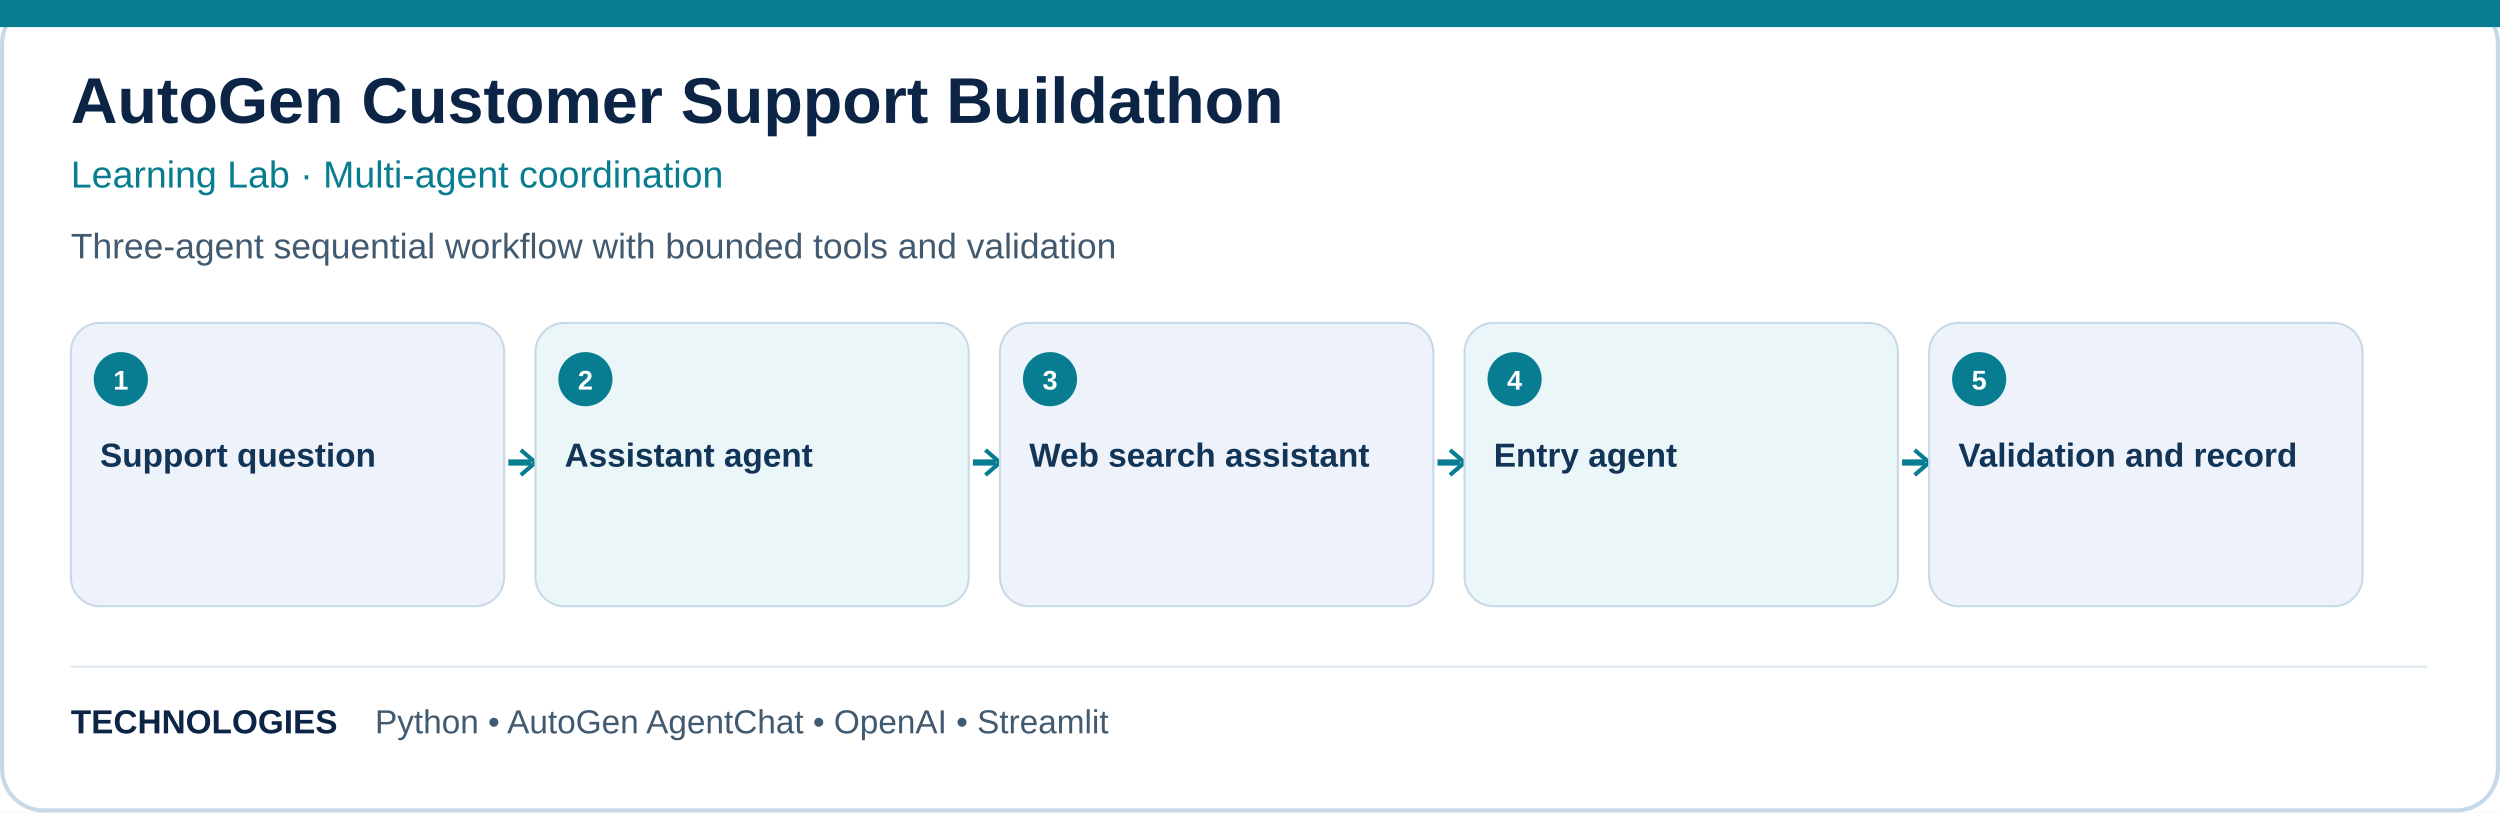
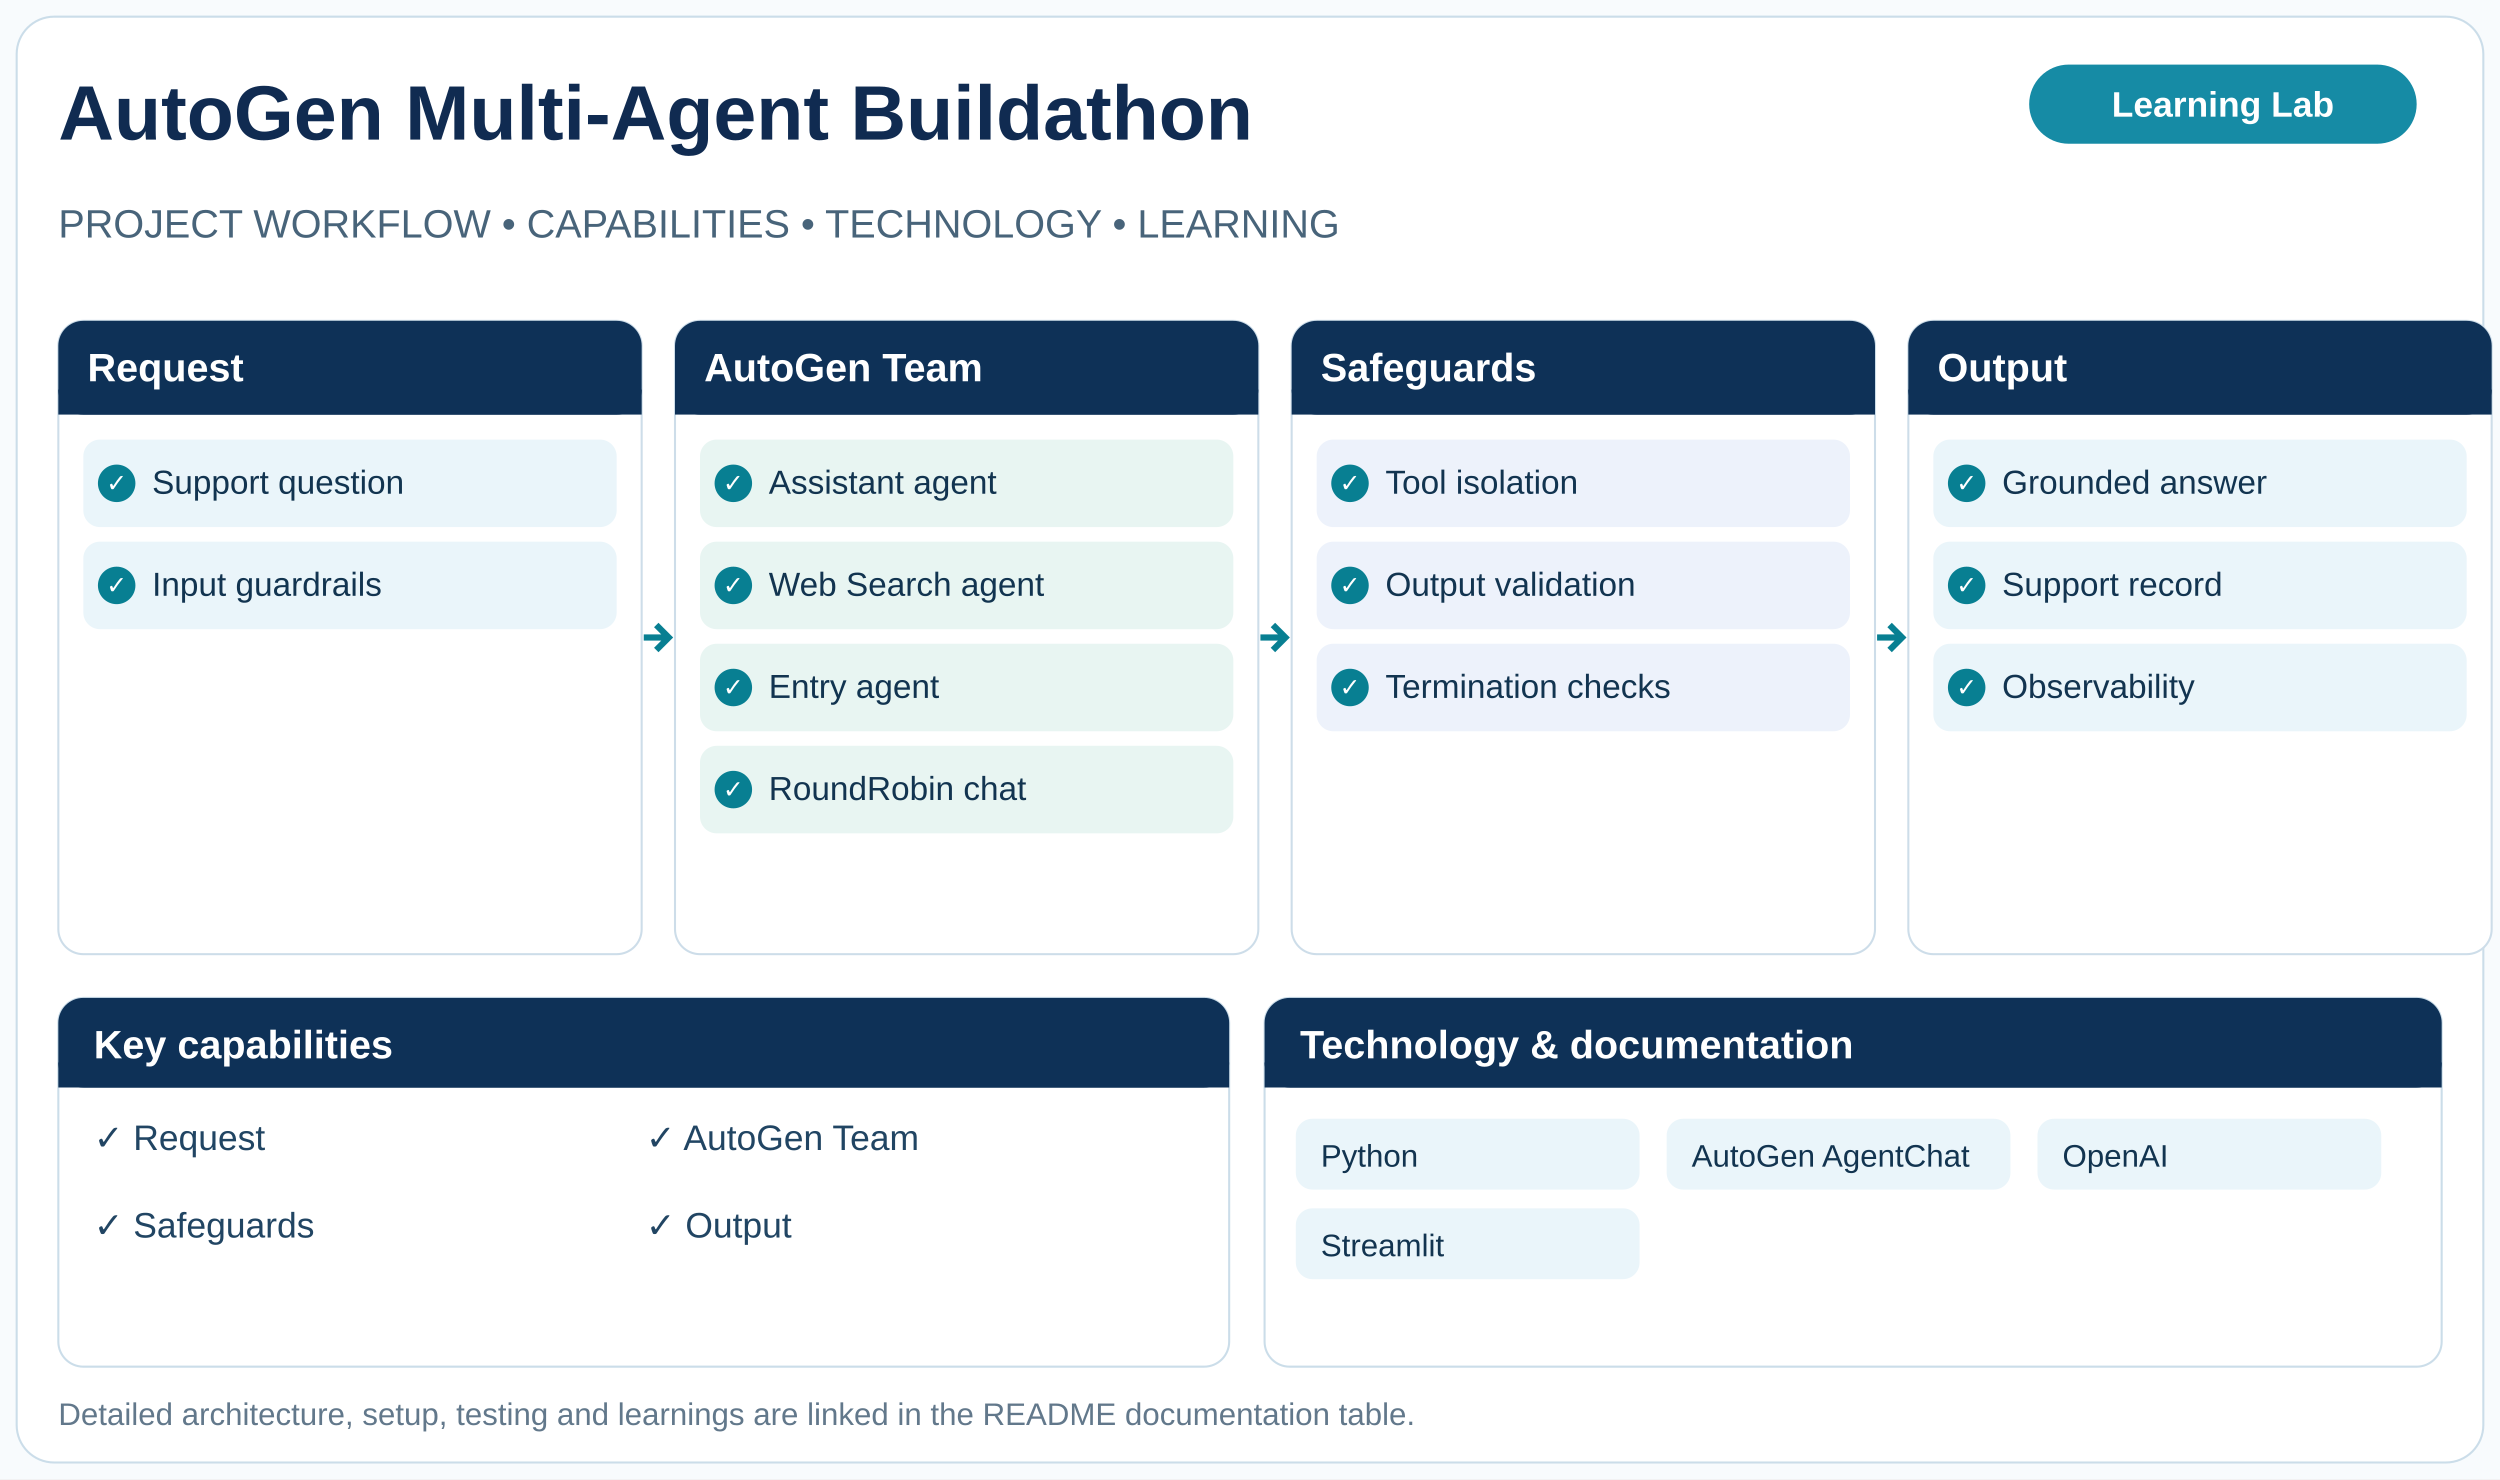
- <svg xmlns="http://www.w3.org/2000/svg" width="1200" height="390" viewBox="0 0 1200 390" role="img" aria-label="AutoGen Customer Support Buildathon workflow infographic">
-   <rect width="1200" height="390" fill="#ffffff" />
-   <rect x="1" y="1" width="1198" height="388" rx="20" fill="none" stroke="#c7d9e8" stroke-width="2" />
-   <rect x="0" y="0" width="1200" height="13" fill="#087d91" />
-   <text x="34" y="59" font-size="31" font-family="Arial,sans-serif" font-weight="bold" fill="#0c2547">AutoGen Customer Support Buildathon</text>
-   <text x="34" y="90" font-size="18" font-family="Arial,sans-serif" fill="#087d91">Learning Lab · Multi-agent coordination</text>
-   <text x="34" y="124" font-size="17" font-family="Arial,sans-serif" fill="#425a70">Three-agent sequential workflow with bounded tools and validation</text>
-   <g font-family="Arial,sans-serif">
-     <rect x="34" y="155" width="208" height="136" rx="14" fill="#eef3fb" stroke="#c7d9e8" />
-     <circle cx="58" cy="182" r="13" fill="#087d91" />
-     <text x="58" y="187" font-size="13" text-anchor="middle" fill="white" font-weight="bold">1</text>
-     <text x="48" y="224" font-size="16" font-weight="600" fill="#123457">Support question</text>
-     <path d="M244 222 h11" stroke="#087d91" stroke-width="3" />
-     <path d="M250 216 l7 6 -7 6" fill="none" stroke="#087d91" stroke-width="2" />
-     <rect x="257" y="155" width="208" height="136" rx="14" fill="#eaf6f8" stroke="#c7d9e8" />
-     <circle cx="281" cy="182" r="13" fill="#087d91" />
-     <text x="281" y="187" font-size="13" text-anchor="middle" fill="white" font-weight="bold">2</text>
-     <text x="271" y="224" font-size="16" font-weight="600" fill="#123457">Assistant agent</text>
-     <path d="M467 222 h11" stroke="#087d91" stroke-width="3" />
-     <path d="M473 216 l7 6 -7 6" fill="none" stroke="#087d91" stroke-width="2" />
-     <rect x="480" y="155" width="208" height="136" rx="14" fill="#eef3fb" stroke="#c7d9e8" />
-     <circle cx="504" cy="182" r="13" fill="#087d91" />
-     <text x="504" y="187" font-size="13" text-anchor="middle" fill="white" font-weight="bold">3</text>
-     <text x="494" y="224" font-size="16" font-weight="600" fill="#123457">Web search assistant</text>
-     <path d="M690 222 h11" stroke="#087d91" stroke-width="3" />
-     <path d="M696 216 l7 6 -7 6" fill="none" stroke="#087d91" stroke-width="2" />
-     <rect x="703" y="155" width="208" height="136" rx="14" fill="#eaf6f8" stroke="#c7d9e8" />
-     <circle cx="727" cy="182" r="13" fill="#087d91" />
-     <text x="727" y="187" font-size="13" text-anchor="middle" fill="white" font-weight="bold">4</text>
-     <text x="717" y="224" font-size="16" font-weight="600" fill="#123457">Entry agent</text>
-     <path d="M913 222 h11" stroke="#087d91" stroke-width="3" />
-     <path d="M919 216 l7 6 -7 6" fill="none" stroke="#087d91" stroke-width="2" />
-     <rect x="926" y="155" width="208" height="136" rx="14" fill="#eef3fb" stroke="#c7d9e8" />
-     <circle cx="950" cy="182" r="13" fill="#087d91" />
-     <text x="950" y="187" font-size="13" text-anchor="middle" fill="white" font-weight="bold">5</text>
-     <text x="940" y="224" font-size="16" font-weight="600" fill="#123457">Validation and record</text>
-   </g>
-   <line x1="34" y1="320" x2="1165" y2="320" stroke="#dbe7ee" />
-   <text x="34" y="352" font-family="Arial,sans-serif" font-size="16" font-weight="bold" fill="#0c2547">TECHNOLOGIES</text>
-   <text x="180" y="352" font-family="Arial,sans-serif" font-size="16" fill="#425a70">Python   •   AutoGen AgentChat   •   OpenAI   •   Streamlit</text>
+ <svg xmlns="http://www.w3.org/2000/svg" width="1200" height="710" viewBox="0 0 1200 710" role="img" aria-label="AutoGen Multi-Agent Buildathon detailed workflow infographic">
+   <rect width="1200" height="710" fill="#f8fbfd" />
+   <rect x="8" y="8" width="1184" height="694" rx="18" fill="white" stroke="#cbdde9" />
+   <text x="28" y="67" font-family="Arial" font-size="37" font-weight="bold" fill="#102b51">AutoGen Multi-Agent Buildathon</text>
+   <rect x="974" y="31" width="186" height="38" rx="19" fill="#168ba5" />
+   <text x="1067" y="56" text-anchor="middle" font-family="Arial" font-size="17" font-weight="bold" fill="white">Learning Lab</text>
+   <text x="28" y="114" font-family="Arial" font-size="19" fill="#48647a">PROJECT WORKFLOW  •  CAPABILITIES  •  TECHNOLOGY  •  LEARNING</text>
+   <rect x="28" y="154" width="280" height="304" rx="12" fill="#fff" stroke="#cddde9" />
+   <rect x="28" y="154" width="280" height="45" rx="12" fill="#0e3157" />
+   <rect x="28" y="187" width="280" height="12" fill="#0e3157" />
+   <text x="42" y="183" font-family="Arial" font-size="19" fill="#fff" font-weight="bold">Request</text>
+   <rect x="40" y="211" width="256" height="42" rx="8" fill="#eaf5fa" />
+   <circle cx="56" cy="232" r="9" fill="#087f92" />
+   <text x="56" y="236" text-anchor="middle" font-family="Arial" font-size="12" fill="white">✓</text>
+   <text x="73" y="237" font-family="Arial" font-size="16" fill="#123450">Support question</text>
+   <rect x="40" y="260" width="256" height="42" rx="8" fill="#eaf5fa" />
+   <circle cx="56" cy="281" r="9" fill="#087f92" />
+   <text x="56" y="285" text-anchor="middle" font-family="Arial" font-size="12" fill="white">✓</text>
+   <text x="73" y="286" font-family="Arial" font-size="16" fill="#123450">Input guardrails</text>
+   <path d="M309 306 h12 m-6 -6 l6 6 -6 6" fill="none" stroke="#087f92" stroke-width="3" />
+   <rect x="324" y="154" width="280" height="304" rx="12" fill="#fff" stroke="#cddde9" />
+   <rect x="324" y="154" width="280" height="45" rx="12" fill="#0e3157" />
+   <rect x="324" y="187" width="280" height="12" fill="#0e3157" />
+   <text x="338" y="183" font-family="Arial" font-size="19" fill="#fff" font-weight="bold">AutoGen Team</text>
+   <rect x="336" y="211" width="256" height="42" rx="8" fill="#e8f5f2" />
+   <circle cx="352" cy="232" r="9" fill="#087f92" />
+   <text x="352" y="236" text-anchor="middle" font-family="Arial" font-size="12" fill="white">✓</text>
+   <text x="369" y="237" font-family="Arial" font-size="16" fill="#123450">Assistant agent</text>
+   <rect x="336" y="260" width="256" height="42" rx="8" fill="#e8f5f2" />
+   <circle cx="352" cy="281" r="9" fill="#087f92" />
+   <text x="352" y="285" text-anchor="middle" font-family="Arial" font-size="12" fill="white">✓</text>
+   <text x="369" y="286" font-family="Arial" font-size="16" fill="#123450">Web Search agent</text>
+   <rect x="336" y="309" width="256" height="42" rx="8" fill="#e8f5f2" />
+   <circle cx="352" cy="330" r="9" fill="#087f92" />
+   <text x="352" y="334" text-anchor="middle" font-family="Arial" font-size="12" fill="white">✓</text>
+   <text x="369" y="335" font-family="Arial" font-size="16" fill="#123450">Entry agent</text>
+   <rect x="336" y="358" width="256" height="42" rx="8" fill="#e8f5f2" />
+   <circle cx="352" cy="379" r="9" fill="#087f92" />
+   <text x="352" y="383" text-anchor="middle" font-family="Arial" font-size="12" fill="white">✓</text>
+   <text x="369" y="384" font-family="Arial" font-size="16" fill="#123450">RoundRobin chat</text>
+   <path d="M605 306 h12 m-6 -6 l6 6 -6 6" fill="none" stroke="#087f92" stroke-width="3" />
+   <rect x="620" y="154" width="280" height="304" rx="12" fill="#fff" stroke="#cddde9" />
+   <rect x="620" y="154" width="280" height="45" rx="12" fill="#0e3157" />
+   <rect x="620" y="187" width="280" height="12" fill="#0e3157" />
+   <text x="634" y="183" font-family="Arial" font-size="19" fill="#fff" font-weight="bold">Safeguards</text>
+   <rect x="632" y="211" width="256" height="42" rx="8" fill="#edf2fb" />
+   <circle cx="648" cy="232" r="9" fill="#087f92" />
+   <text x="648" y="236" text-anchor="middle" font-family="Arial" font-size="12" fill="white">✓</text>
+   <text x="665" y="237" font-family="Arial" font-size="16" fill="#123450">Tool isolation</text>
+   <rect x="632" y="260" width="256" height="42" rx="8" fill="#edf2fb" />
+   <circle cx="648" cy="281" r="9" fill="#087f92" />
+   <text x="648" y="285" text-anchor="middle" font-family="Arial" font-size="12" fill="white">✓</text>
+   <text x="665" y="286" font-family="Arial" font-size="16" fill="#123450">Output validation</text>
+   <rect x="632" y="309" width="256" height="42" rx="8" fill="#edf2fb" />
+   <circle cx="648" cy="330" r="9" fill="#087f92" />
+   <text x="648" y="334" text-anchor="middle" font-family="Arial" font-size="12" fill="white">✓</text>
+   <text x="665" y="335" font-family="Arial" font-size="16" fill="#123450">Termination checks</text>
+   <path d="M901 306 h12 m-6 -6 l6 6 -6 6" fill="none" stroke="#087f92" stroke-width="3" />
+   <rect x="916" y="154" width="280" height="304" rx="12" fill="#fff" stroke="#cddde9" />
+   <rect x="916" y="154" width="280" height="45" rx="12" fill="#0e3157" />
+   <rect x="916" y="187" width="280" height="12" fill="#0e3157" />
+   <text x="930" y="183" font-family="Arial" font-size="19" fill="#fff" font-weight="bold">Output</text>
+   <rect x="928" y="211" width="256" height="42" rx="8" fill="#eaf5fa" />
+   <circle cx="944" cy="232" r="9" fill="#087f92" />
+   <text x="944" y="236" text-anchor="middle" font-family="Arial" font-size="12" fill="white">✓</text>
+   <text x="961" y="237" font-family="Arial" font-size="16" fill="#123450">Grounded answer</text>
+   <rect x="928" y="260" width="256" height="42" rx="8" fill="#eaf5fa" />
+   <circle cx="944" cy="281" r="9" fill="#087f92" />
+   <text x="944" y="285" text-anchor="middle" font-family="Arial" font-size="12" fill="white">✓</text>
+   <text x="961" y="286" font-family="Arial" font-size="16" fill="#123450">Support record</text>
+   <rect x="928" y="309" width="256" height="42" rx="8" fill="#eaf5fa" />
+   <circle cx="944" cy="330" r="9" fill="#087f92" />
+   <text x="944" y="334" text-anchor="middle" font-family="Arial" font-size="12" fill="white">✓</text>
+   <text x="961" y="335" font-family="Arial" font-size="16" fill="#123450">Observability</text>
+   <rect x="28" y="479" width="562" height="177" rx="12" fill="#fff" stroke="#cbdde9" />
+   <rect x="28" y="479" width="562" height="43" rx="12" fill="#0e3157" />
+   <rect x="28" y="510" width="562" height="12" fill="#0e3157" />
+   <text x="45" y="508" font-family="Arial" font-size="19" font-weight="bold" fill="white">Key capabilities</text>
+   <text x="45" y="552" font-family="Arial" font-size="17" fill="#214563">✓ Request</text>
+   <text x="310" y="552" font-family="Arial" font-size="17" fill="#214563">✓ AutoGen Team</text>
+   <text x="45" y="594" font-family="Arial" font-size="17" fill="#214563">✓ Safeguards</text>
+   <text x="310" y="594" font-family="Arial" font-size="17" fill="#214563">✓ Output</text>
+   <rect x="607" y="479" width="565" height="177" rx="12" fill="#fff" stroke="#cbdde9" />
+   <rect x="607" y="479" width="565" height="43" rx="12" fill="#0e3157" />
+   <rect x="607" y="510" width="565" height="12" fill="#0e3157" />
+   <text x="624" y="508" font-family="Arial" font-size="19" font-weight="bold" fill="white">Technology &amp; documentation</text>
+   <rect x="622" y="537" width="165" height="34" rx="8" fill="#eaf5fa" />
+   <text x="634" y="560" font-family="Arial" font-size="15" fill="#123450">Python</text>
+   <rect x="800" y="537" width="165" height="34" rx="8" fill="#eaf5fa" />
+   <text x="812" y="560" font-family="Arial" font-size="15" fill="#123450">AutoGen AgentChat</text>
+   <rect x="978" y="537" width="165" height="34" rx="8" fill="#eaf5fa" />
+   <text x="990" y="560" font-family="Arial" font-size="15" fill="#123450">OpenAI</text>
+   <rect x="622" y="580" width="165" height="34" rx="8" fill="#eaf5fa" />
+   <text x="634" y="603" font-family="Arial" font-size="15" fill="#123450">Streamlit</text>
+   <text x="28" y="684" font-family="Arial" font-size="15" fill="#62788b">Detailed architecture, setup, testing and learnings are linked in the README documentation table.</text>
</svg>
